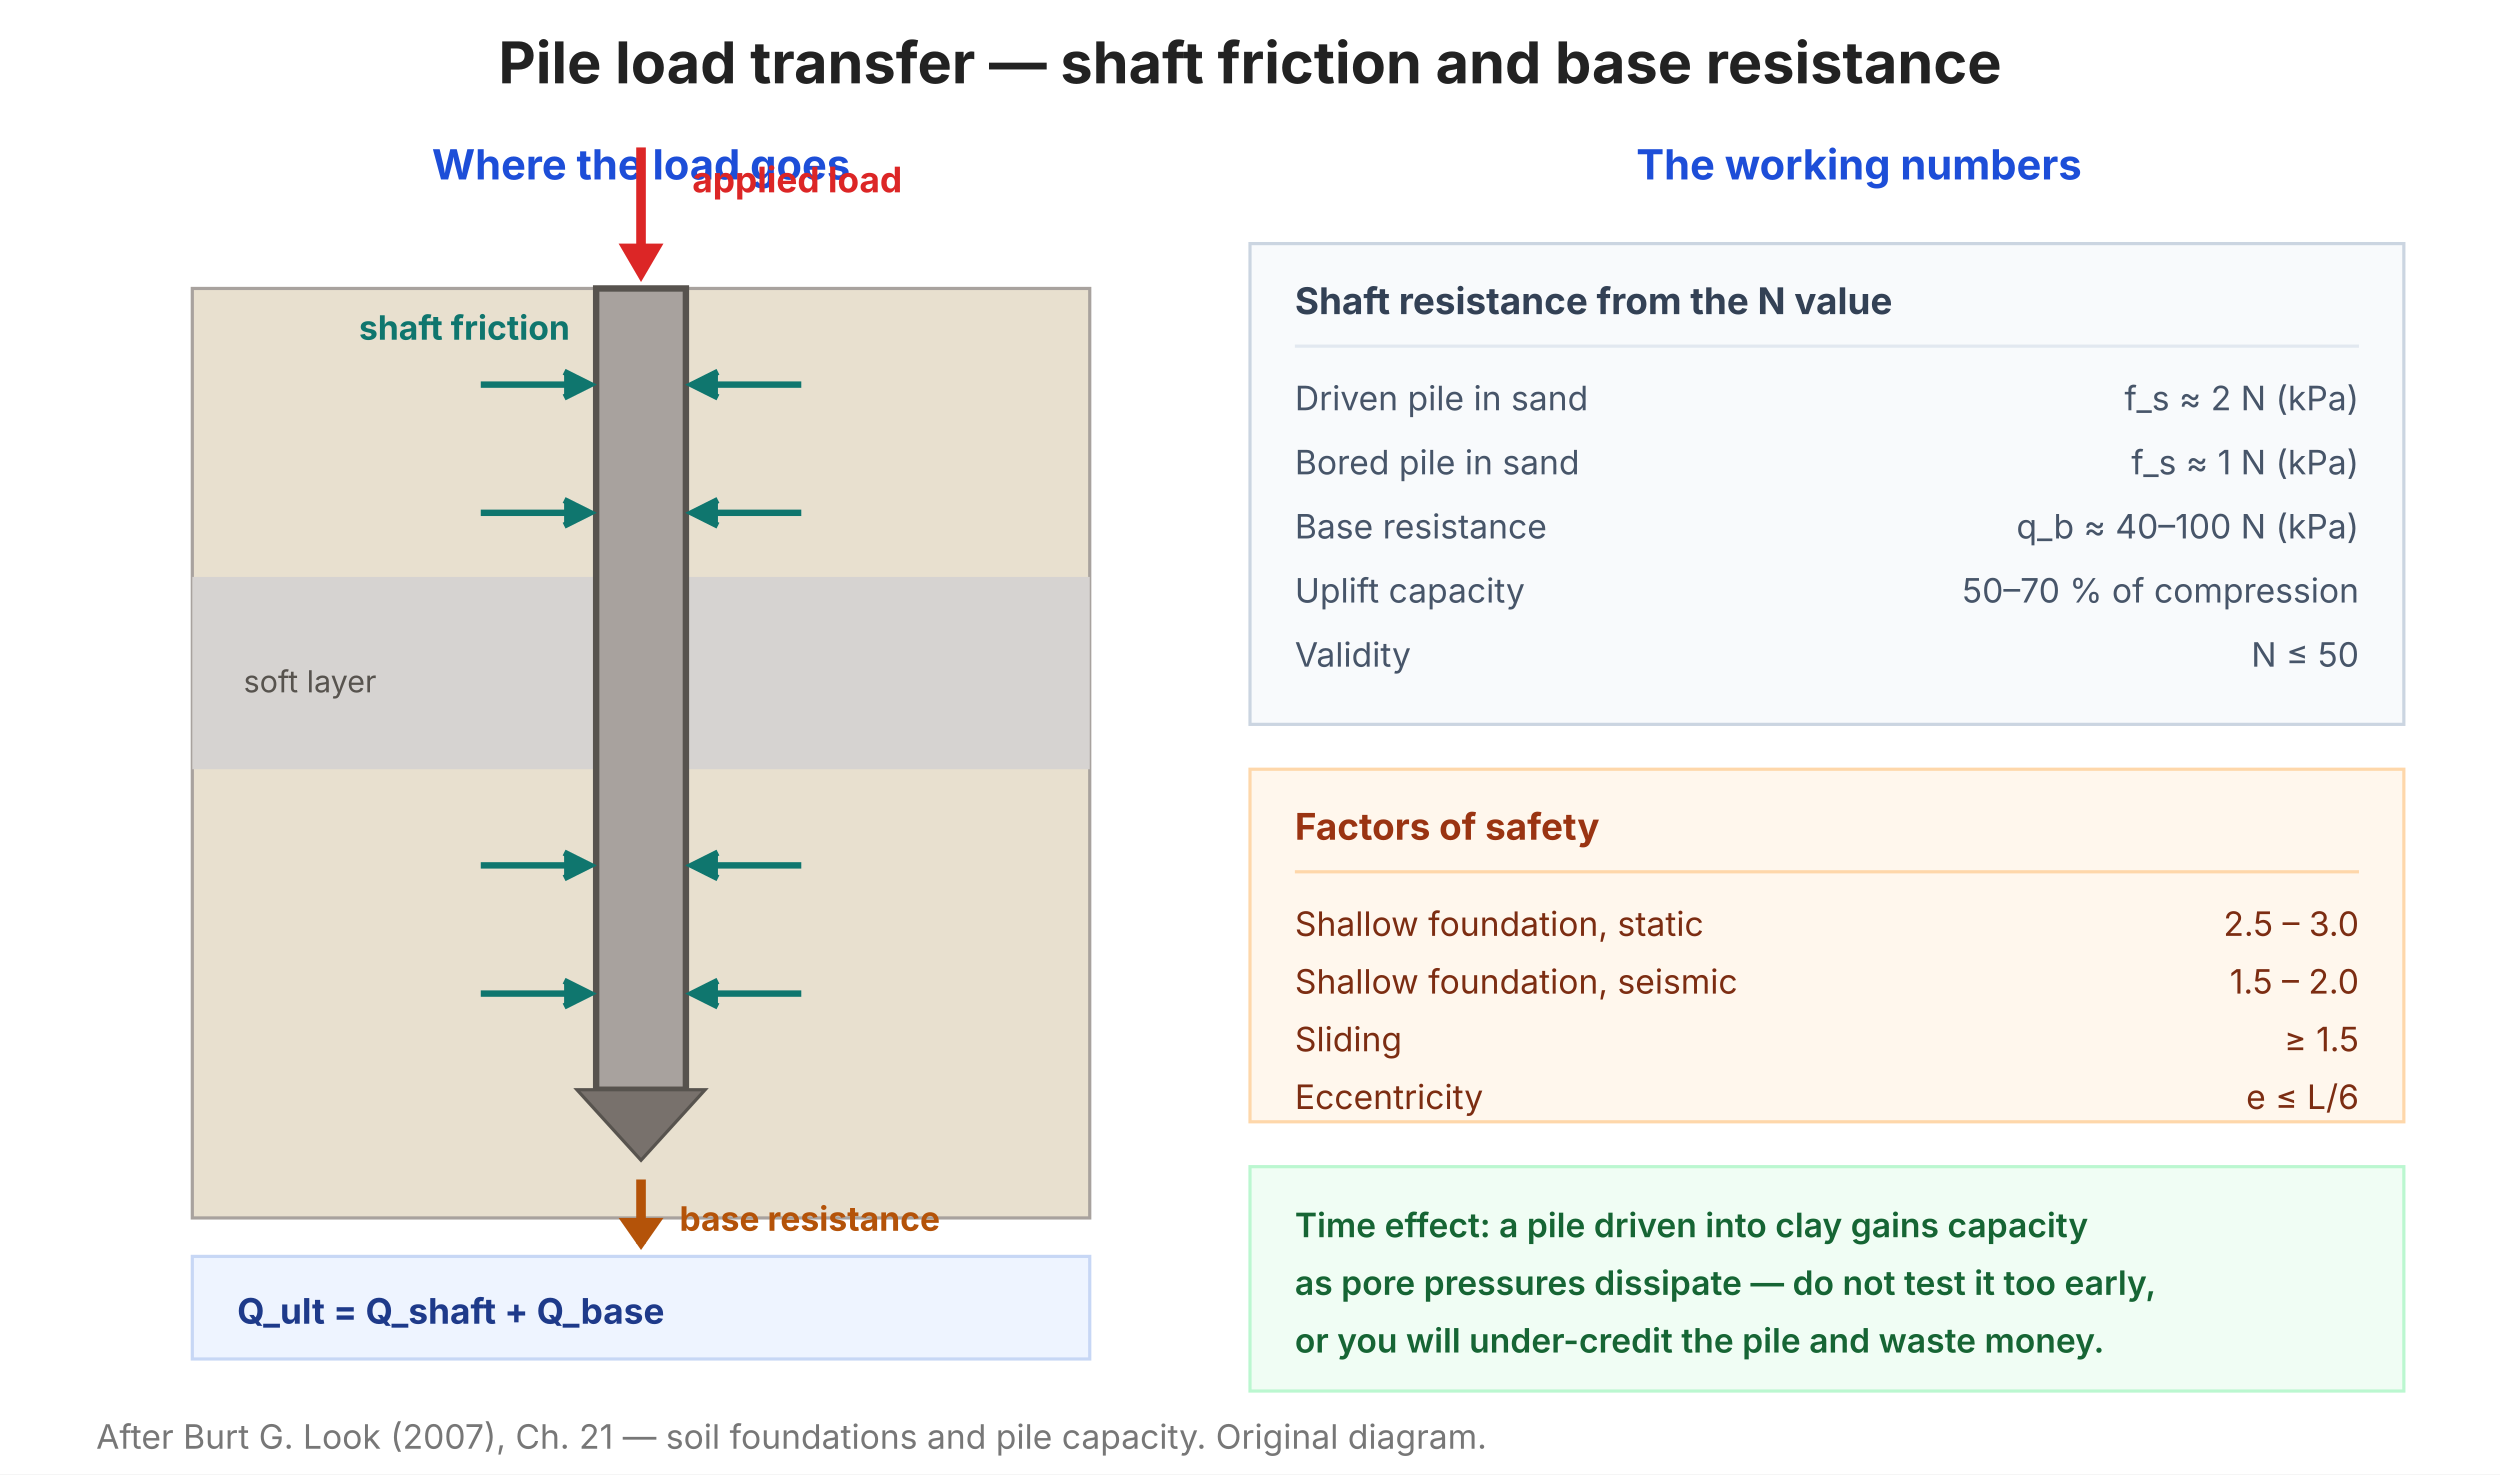
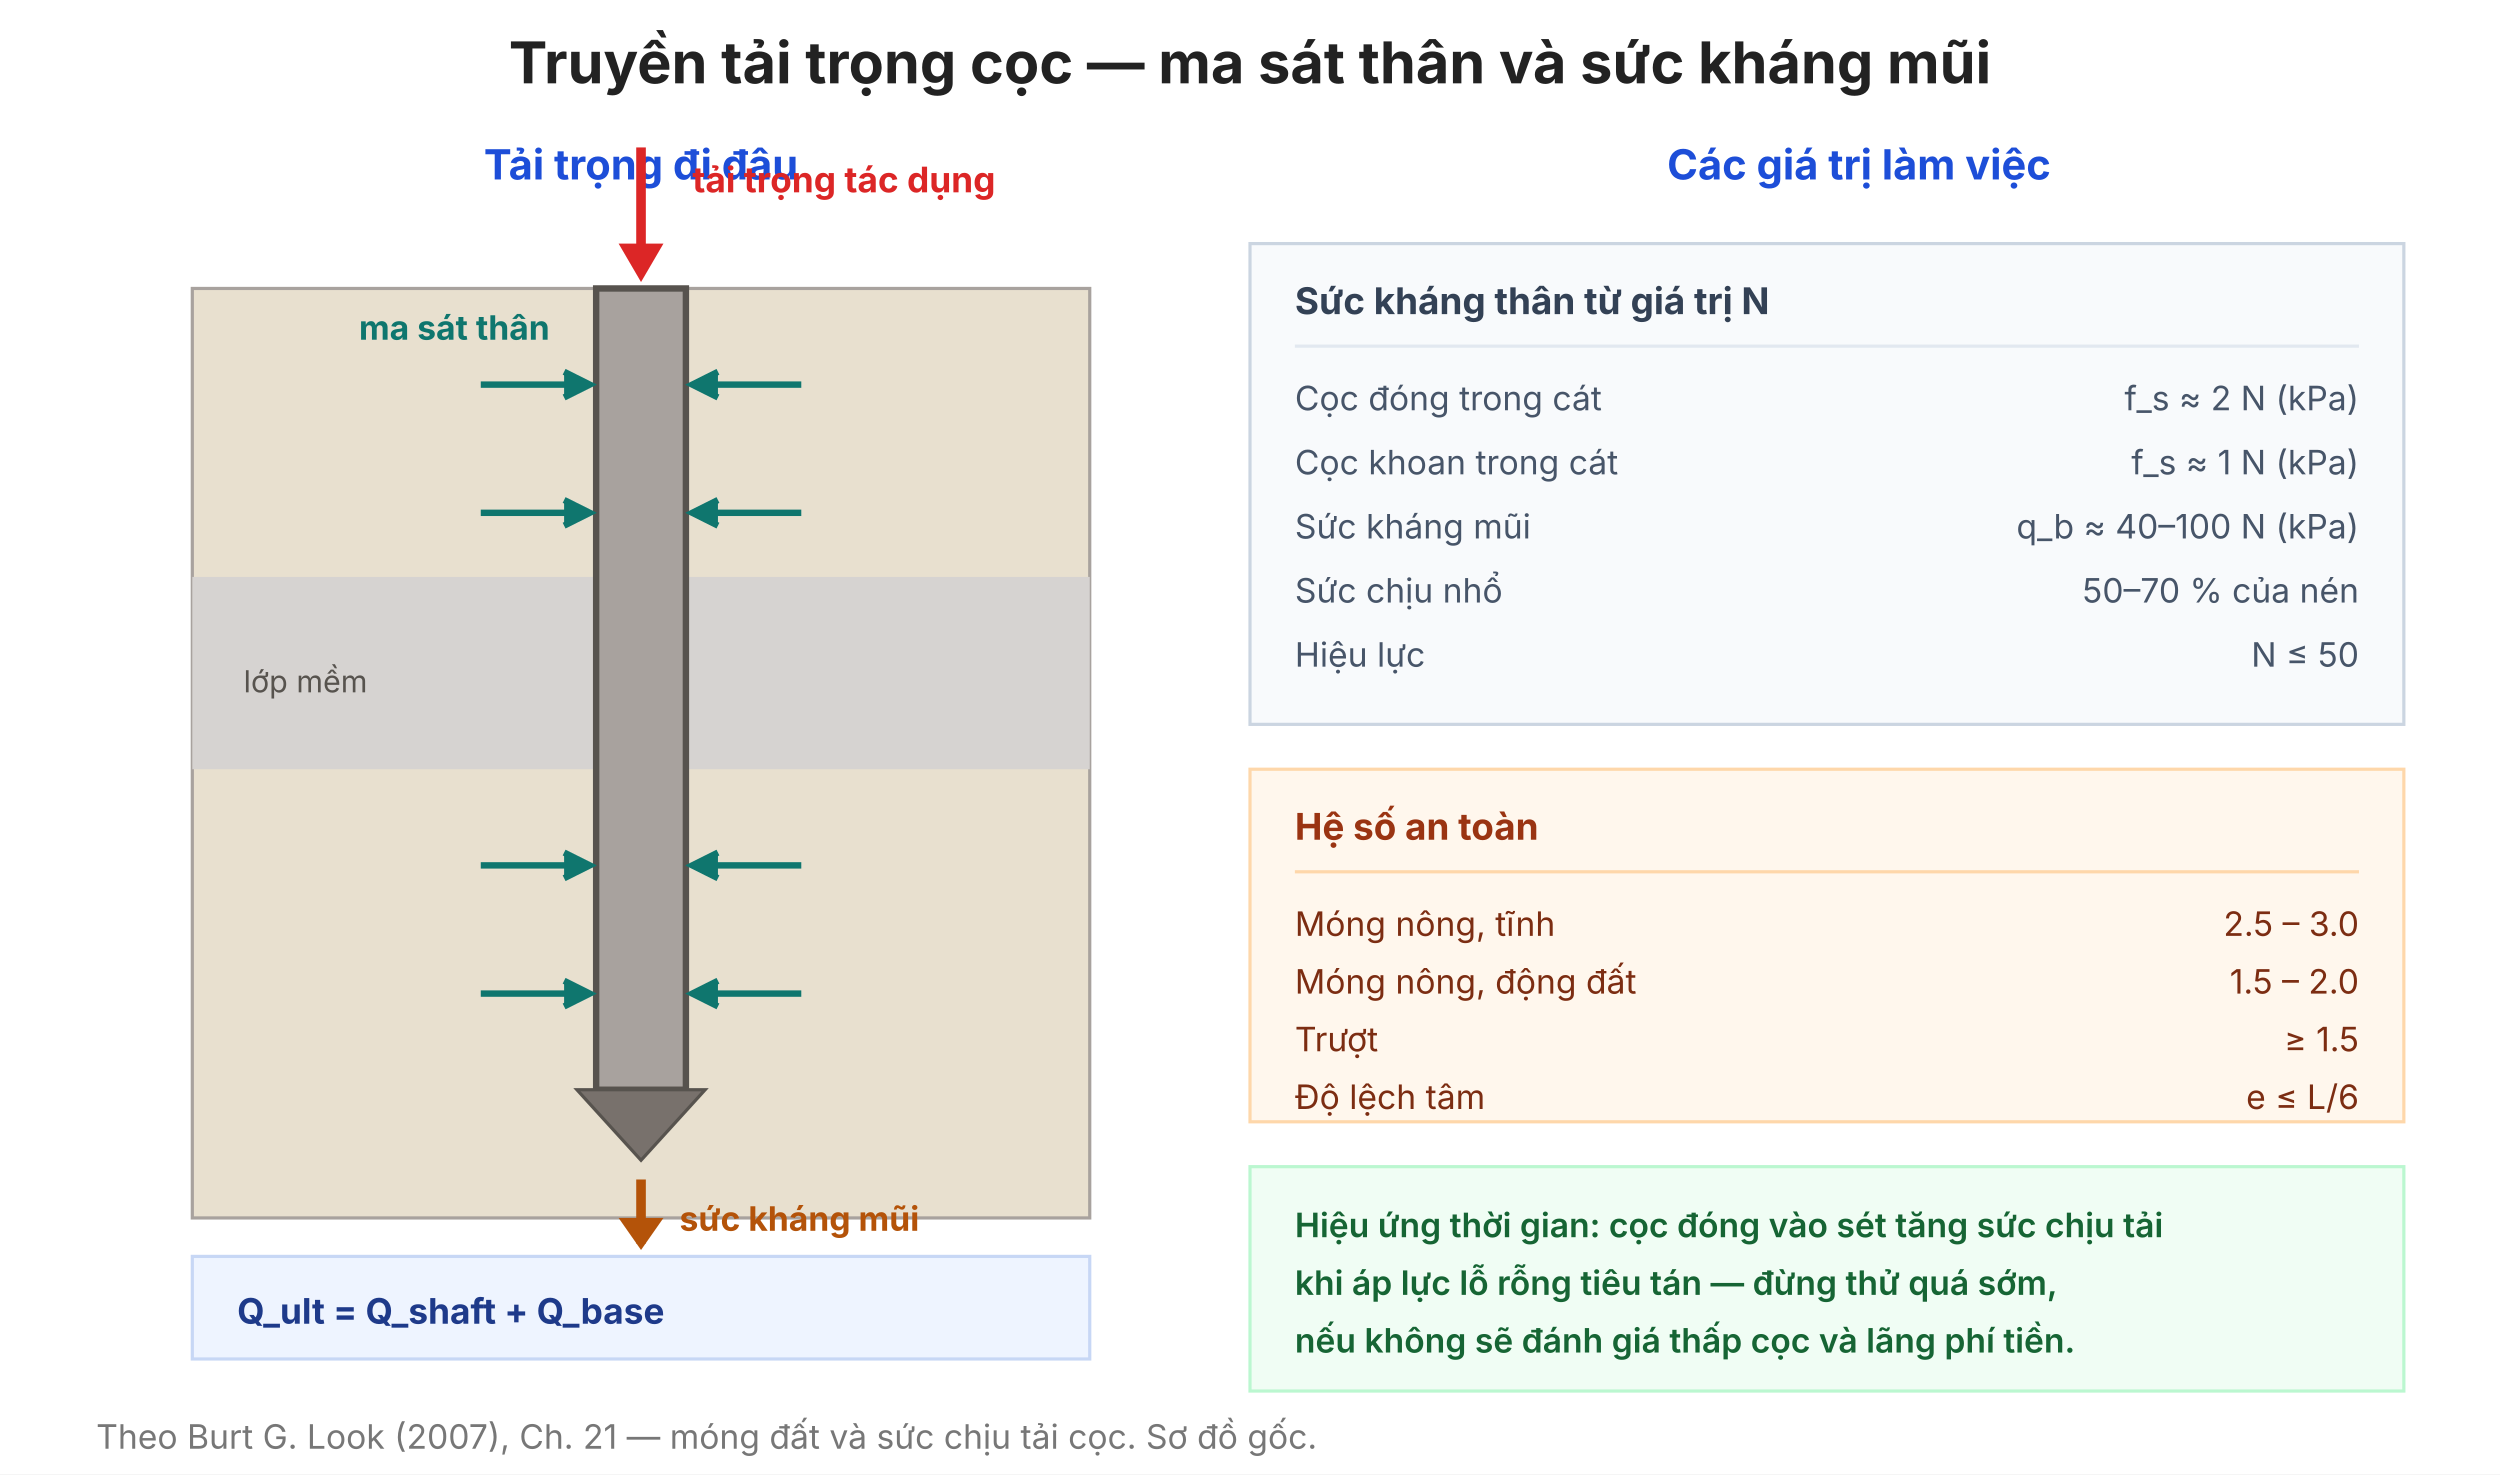
<svg xmlns="http://www.w3.org/2000/svg" viewBox="0 0 780 460" font-family="Inter, Arial, sans-serif">
  <rect width="780" height="460" fill="#ffffff" />
-   <text x="390" y="26" text-anchor="middle" font-size="18" font-weight="700" fill="#222">Pile load transfer — shaft friction and base resistance</text>
-   <text x="200" y="56" text-anchor="middle" font-size="13" font-weight="700" fill="#1d4ed8">Where the load goes</text>
+   <text x="390" y="26" text-anchor="middle" font-size="18" font-weight="700" fill="#222">Truyền tải trọng cọc — ma sát thân và sức kháng mũi</text>
+   <text x="200" y="56" text-anchor="middle" font-size="13" font-weight="700" fill="#1d4ed8">Tải trọng đi đâu</text>
  <rect x="60" y="90" width="280" height="290" fill="#e8e0cf" stroke="#a8a29e" />
  <rect x="60" y="180" width="280" height="60" fill="#d6d3d1" />
-   <text x="76" y="216" font-size="9.5" fill="#57534e">soft layer</text>
+   <text x="76" y="216" font-size="9.5" fill="#57534e">lớp mềm</text>
  <rect x="186" y="90" width="28" height="250" fill="#a8a29e" stroke="#57534e" stroke-width="2" />
  <polygon points="180,340 220,340 200,362" fill="#78716c" stroke="#57534e" />
  <path d="M200 46 L200 84" stroke="#dc2626" stroke-width="3" />
  <path d="M193 76 L200 88 L207 76" fill="#dc2626" />
-   <text x="216" y="60" font-size="11" font-weight="700" fill="#dc2626">applied load</text>
+   <text x="216" y="60" font-size="11" font-weight="700" fill="#dc2626">tải trọng tác dụng</text>
  <g stroke="#0f766e" stroke-width="2">
    <line x1="150" y1="120" x2="182" y2="120" />
    <path d="M176 116 L184 120 L176 124" fill="#0f766e" />
    <line x1="250" y1="120" x2="218" y2="120" />
    <path d="M224 116 L216 120 L224 124" fill="#0f766e" />
    <line x1="150" y1="160" x2="182" y2="160" />
    <path d="M176 156 L184 160 L176 164" fill="#0f766e" />
    <line x1="250" y1="160" x2="218" y2="160" />
    <path d="M224 156 L216 160 L224 164" fill="#0f766e" />
    <line x1="150" y1="270" x2="182" y2="270" />
    <path d="M176 266 L184 270 L176 274" fill="#0f766e" />
    <line x1="250" y1="270" x2="218" y2="270" />
    <path d="M224 266 L216 270 L224 274" fill="#0f766e" />
    <line x1="150" y1="310" x2="182" y2="310" />
    <path d="M176 306 L184 310 L176 314" fill="#0f766e" />
    <line x1="250" y1="310" x2="218" y2="310" />
    <path d="M224 306 L216 310 L224 314" fill="#0f766e" />
  </g>
-   <text x="112" y="106" font-size="10.5" font-weight="700" fill="#0f766e">shaft friction</text>
+   <text x="112" y="106" font-size="10.5" font-weight="700" fill="#0f766e">ma sát thân</text>
  <path d="M200 368 L200 388" stroke="#b45309" stroke-width="3" />
  <path d="M193 380 L200 390 L207 380" fill="#b45309" />
-   <text x="212" y="384" font-size="10.5" font-weight="700" fill="#b45309">base resistance</text>
+   <text x="212" y="384" font-size="10.5" font-weight="700" fill="#b45309">sức kháng mũi</text>
  <rect x="60" y="392" width="280" height="32" fill="#eef4ff" stroke="#c7d7f5" />
  <text x="74" y="413" font-size="11" font-weight="700" fill="#1e3a8a">Q_ult = Q_shaft + Q_base</text>
-   <text x="580" y="56" text-anchor="middle" font-size="13" font-weight="700" fill="#1d4ed8">The working numbers</text>
+   <text x="580" y="56" text-anchor="middle" font-size="13" font-weight="700" fill="#1d4ed8">Các giá trị làm việc</text>
  <rect x="390" y="76" width="360" height="150" fill="#f8fafc" stroke="#cbd5e1" />
-   <text x="404" y="98" font-size="11.5" font-weight="700" fill="#334155">Shaft resistance from the N value</text>
+   <text x="404" y="98" font-size="11.5" font-weight="700" fill="#334155">Sức kháng thân từ giá trị N</text>
  <line x1="404" y1="108" x2="736" y2="108" stroke="#e2e8f0" />
  <g font-size="10.5" fill="#475569">
-     <text x="404" y="128">Driven pile in sand</text>
+     <text x="404" y="128">Cọc đóng trong cát</text>
    <text x="736" y="128" text-anchor="end">f_s ≈ 2 N (kPa)</text>
-     <text x="404" y="148">Bored pile in sand</text>
+     <text x="404" y="148">Cọc khoan trong cát</text>
    <text x="736" y="148" text-anchor="end">f_s ≈ 1 N (kPa)</text>
-     <text x="404" y="168">Base resistance</text>
+     <text x="404" y="168">Sức kháng mũi</text>
    <text x="736" y="168" text-anchor="end">q_b ≈ 40–100 N (kPa)</text>
-     <text x="404" y="188">Uplift capacity</text>
-     <text x="736" y="188" text-anchor="end">50–70 % of compression</text>
-     <text x="404" y="208">Validity</text>
+     <text x="404" y="188">Sức chịu nhổ</text>
+     <text x="736" y="188" text-anchor="end">50–70 % của nén</text>
+     <text x="404" y="208">Hiệu lực</text>
    <text x="736" y="208" text-anchor="end">N ≤ 50</text>
  </g>
  <rect x="390" y="240" width="360" height="110" fill="#fff7ed" stroke="#fed7aa" />
-   <text x="404" y="262" font-size="11.5" font-weight="700" fill="#9a3412">Factors of safety</text>
+   <text x="404" y="262" font-size="11.5" font-weight="700" fill="#9a3412">Hệ số an toàn</text>
  <line x1="404" y1="272" x2="736" y2="272" stroke="#fed7aa" />
  <g font-size="10.5" fill="#7c2d12">
-     <text x="404" y="292">Shallow foundation, static</text>
+     <text x="404" y="292">Móng nông, tĩnh</text>
    <text x="736" y="292" text-anchor="end">2.5 – 3.0</text>
-     <text x="404" y="310">Shallow foundation, seismic</text>
+     <text x="404" y="310">Móng nông, động đất</text>
    <text x="736" y="310" text-anchor="end">1.5 – 2.0</text>
-     <text x="404" y="328">Sliding</text>
+     <text x="404" y="328">Trượt</text>
    <text x="736" y="328" text-anchor="end">≥ 1.5</text>
-     <text x="404" y="346">Eccentricity</text>
+     <text x="404" y="346">Độ lệch tâm</text>
    <text x="736" y="346" text-anchor="end">e ≤ L/6</text>
  </g>
  <rect x="390" y="364" width="360" height="70" fill="#f0fdf4" stroke="#bbf7d0" />
-   <text x="404" y="386" font-size="10.5" fill="#166534" font-weight="600">Time effect: a pile driven into clay gains capacity</text>
-   <text x="404" y="404" font-size="10.5" fill="#166534" font-weight="600">as pore pressures dissipate — do not test it too early,</text>
-   <text x="404" y="422" font-size="10.5" fill="#166534" font-weight="600">or you will under-credit the pile and waste money.</text>
-   <text x="30" y="452" font-size="10.5" fill="#777">After Burt G. Look (2007), Ch. 21 — soil foundations and pile capacity. Original diagram.</text>
+   <text x="404" y="386" font-size="10.5" fill="#166534" font-weight="600">Hiệu ứng thời gian: cọc đóng vào sét tăng sức chịu tải</text>
+   <text x="404" y="404" font-size="10.5" fill="#166534" font-weight="600">khi áp lực lỗ rỗng tiêu tán — đừng thử quá sớm,</text>
+   <text x="404" y="422" font-size="10.5" fill="#166534" font-weight="600">nếu không sẽ đánh giá thấp cọc và lãng phí tiền.</text>
+   <text x="30" y="452" font-size="10.5" fill="#777">Theo Burt G. Look (2007), Ch. 21 — móng đất và sức chịu tải cọc. Sơ đồ gốc.</text>
</svg>
